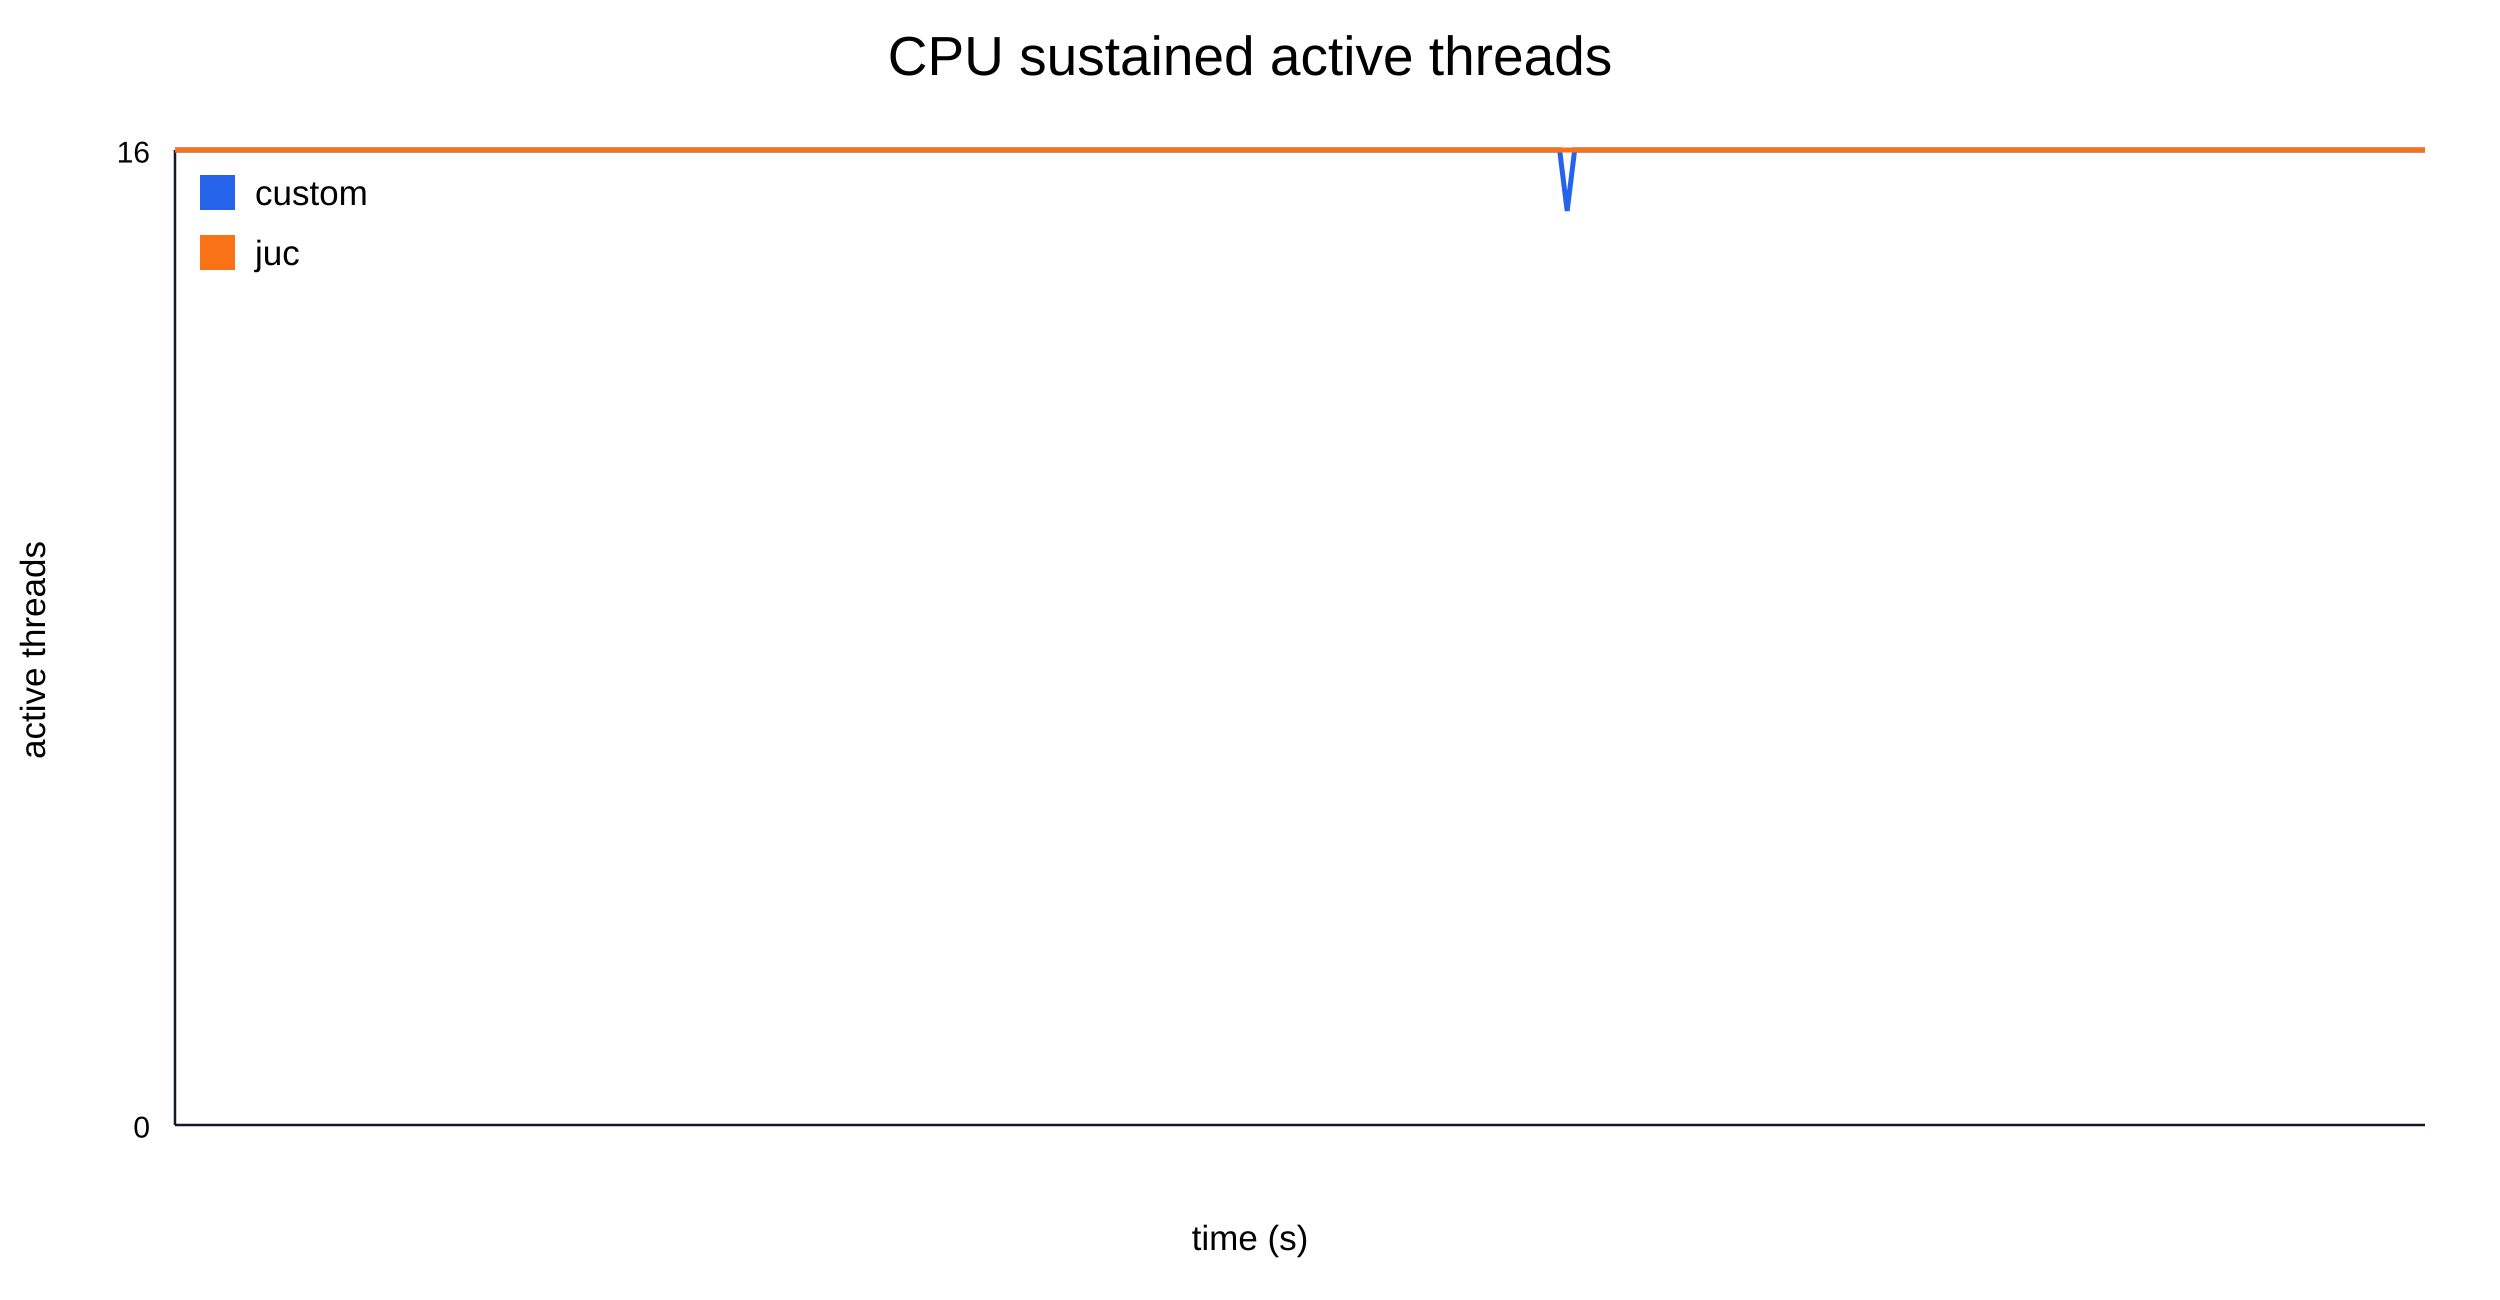
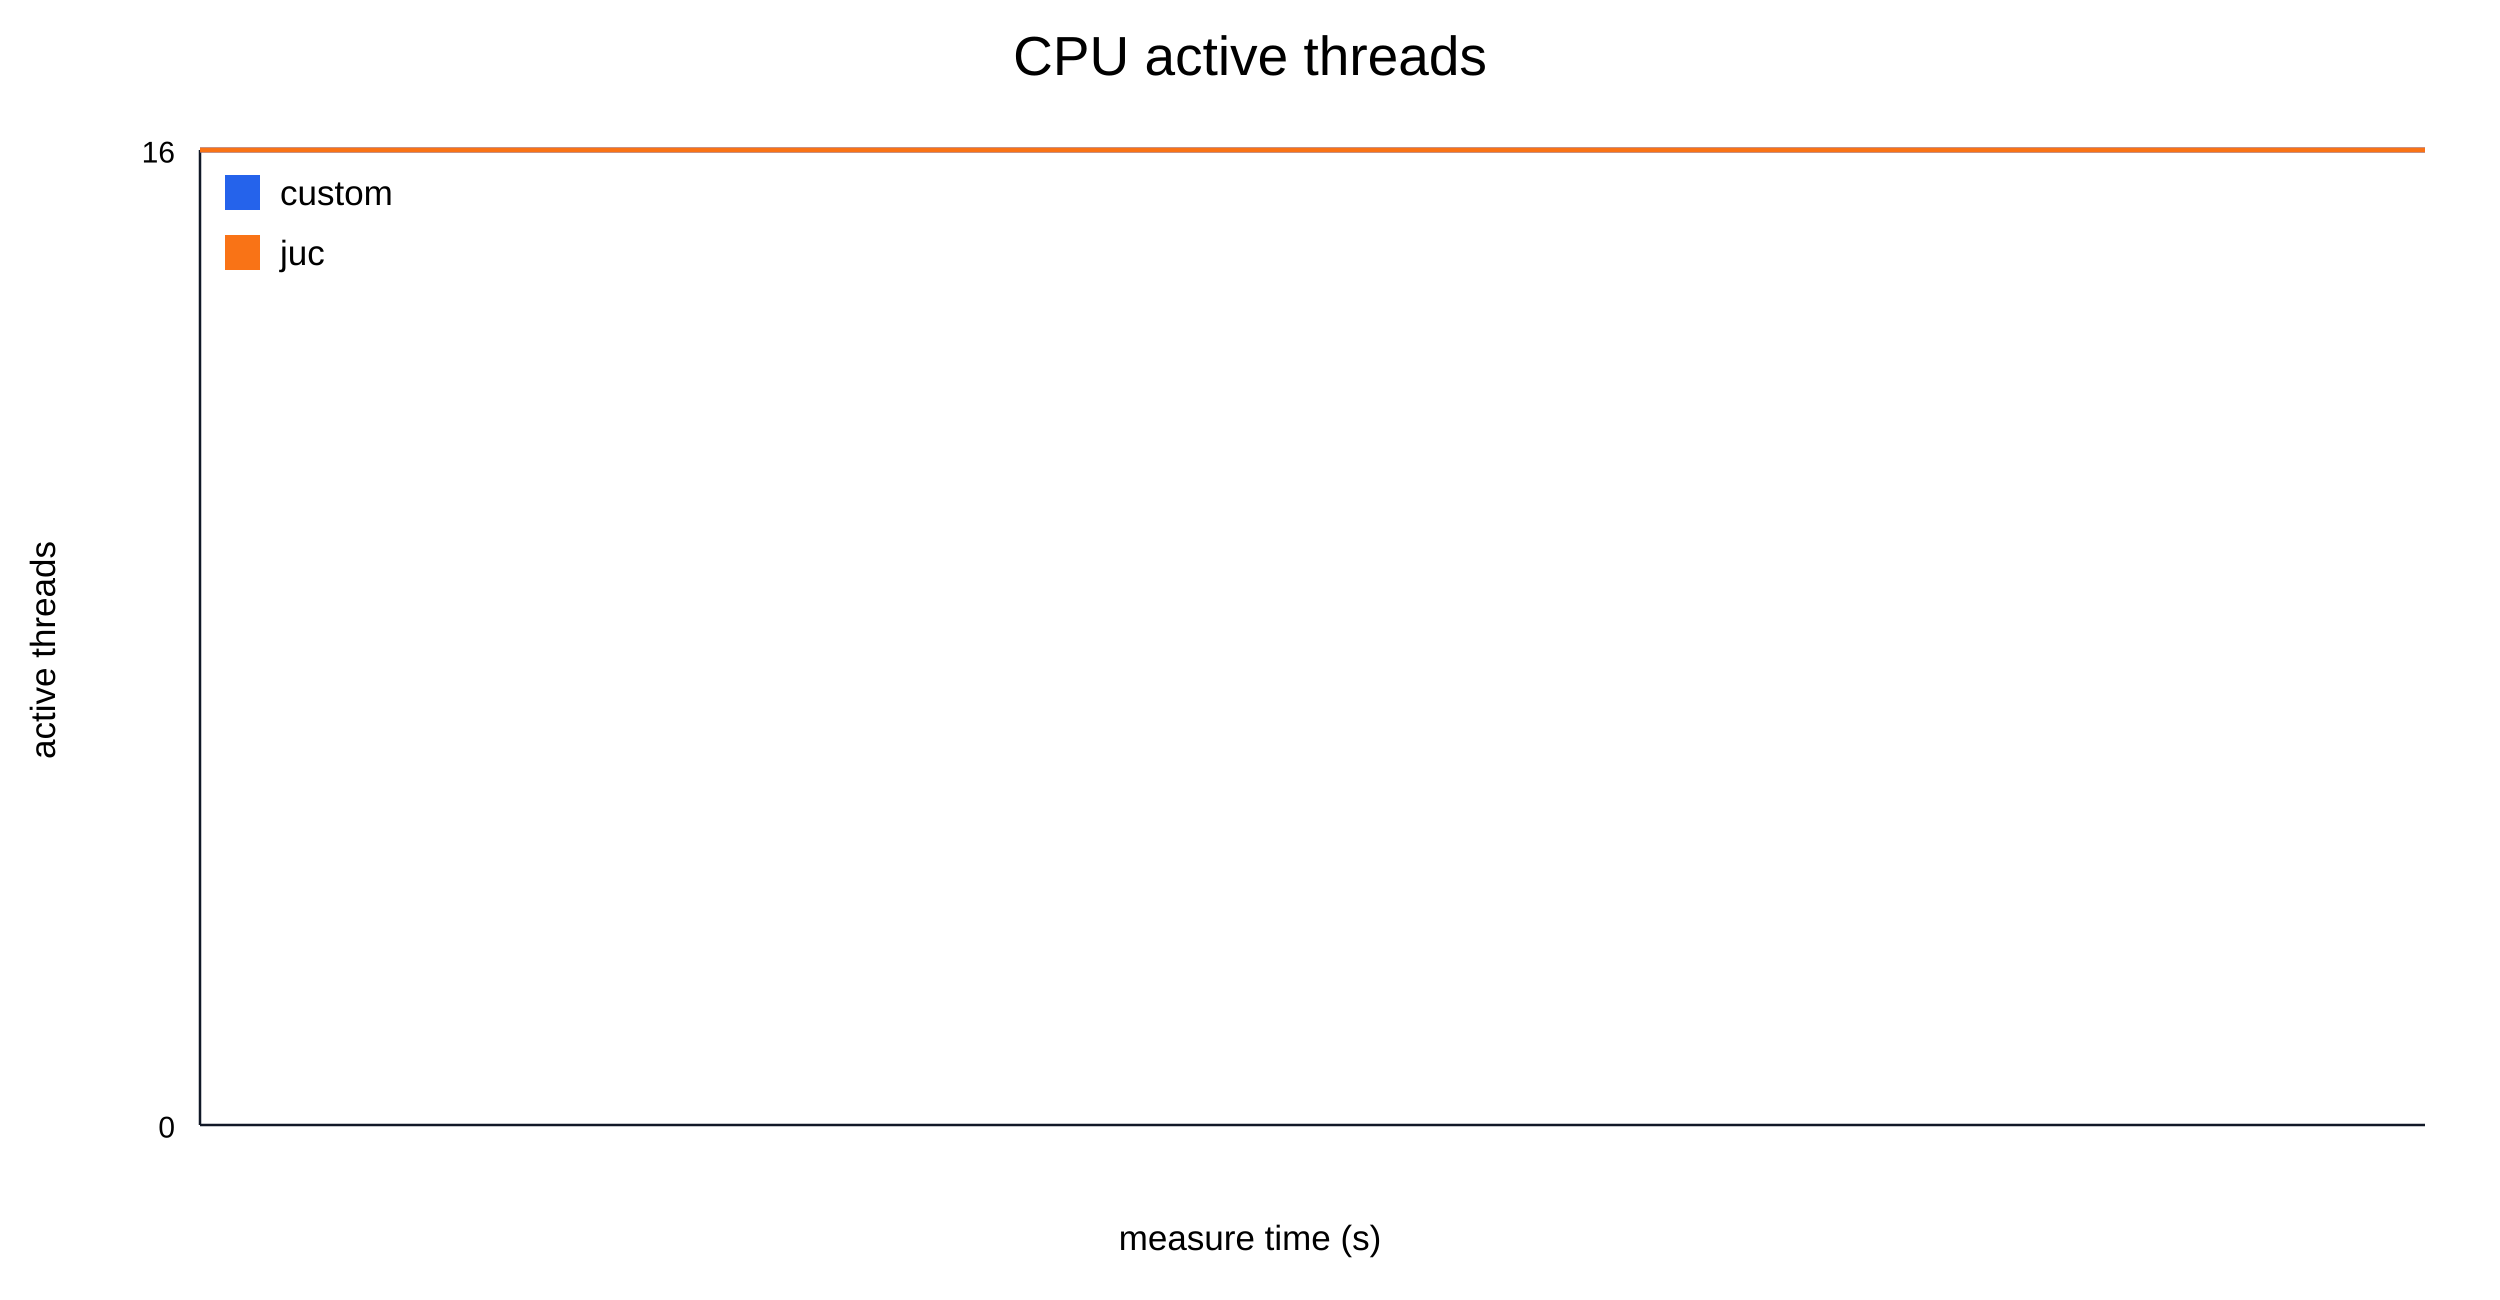
<svg xmlns="http://www.w3.org/2000/svg" width="1000" height="520" viewBox="0 0 1000 520">
  <rect width="100%" height="100%" fill="white" />
-   <text x="500.0" y="30" text-anchor="middle" font-size="22" font-family="Arial">CPU sustained active threads</text>
-   <line x1="70" y1="60" x2="70" y2="450" stroke="#111827" stroke-width="1" />
-   <line x1="70" y1="450" x2="970" y2="450" stroke="#111827" stroke-width="1" />
-   <text x="500.0" y="500" text-anchor="middle" font-size="14" font-family="Arial">time (s)</text>
-   <text x="18" y="260.0" text-anchor="middle" transform="rotate(-90 18 260.0)" font-size="14" font-family="Arial">active threads</text>
-   <text x="60" y="455" text-anchor="end" font-size="12" font-family="Arial">0</text>
-   <text x="60" y="65" text-anchor="end" font-size="12" font-family="Arial">16</text>
-   <polyline fill="none" stroke="#2563eb" stroke-width="2" points="70.00,60.00 73.01,60.00 76.02,60.00 79.03,60.00 82.04,60.00 85.05,60.00 88.06,60.00 91.07,60.00 94.08,60.00 97.09,60.00 100.10,60.00 103.11,60.00 106.12,60.00 109.13,60.00 112.14,60.00 115.15,60.00 118.16,60.00 121.17,60.00 124.18,60.00 127.19,60.00 130.20,60.00 133.21,60.00 136.22,60.00 139.23,60.00 142.24,60.00 145.25,60.00 148.26,60.00 151.27,60.00 154.28,60.00 157.29,60.00 160.30,60.00 163.31,60.00 166.32,60.00 169.33,60.00 172.34,60.00 175.35,60.00 178.36,60.00 181.37,60.00 184.38,60.00 187.39,60.00 190.40,60.00 193.41,60.00 196.42,60.00 199.43,60.00 202.44,60.00 205.45,60.00 208.46,60.00 211.47,60.00 214.48,60.00 217.49,60.00 220.50,60.00 223.51,60.00 226.52,60.00 229.53,60.00 232.54,60.00 235.55,60.00 238.56,60.00 241.57,60.00 244.58,60.00 247.59,60.00 250.60,60.00 253.61,60.00 256.62,60.00 259.63,60.00 262.64,60.00 265.65,60.00 268.66,60.00 271.67,60.00 274.68,60.00 277.69,60.00 280.70,60.00 283.71,60.00 286.72,60.00 289.73,60.00 292.74,60.00 295.75,60.00 298.76,60.00 301.77,60.00 304.78,60.00 307.79,60.00 310.80,60.00 313.81,60.00 316.82,60.00 319.83,60.00 322.84,60.00 325.85,60.00 328.86,60.00 331.87,60.00 334.88,60.00 337.89,60.00 340.90,60.00 343.91,60.00 346.92,60.00 349.93,60.00 352.94,60.00 355.95,60.00 358.96,60.00 361.97,60.00 364.98,60.00 367.99,60.00 371.00,60.00 374.01,60.00 377.02,60.00 380.03,60.00 383.04,60.00 386.05,60.00 389.06,60.00 392.07,60.00 395.08,60.00 398.09,60.00 401.10,60.00 404.11,60.00 407.12,60.00 410.13,60.00 413.14,60.00 416.15,60.00 419.16,60.00 422.17,60.00 425.18,60.00 428.19,60.00 431.20,60.00 434.21,60.00 437.22,60.00 440.23,60.00 443.24,60.00 446.25,60.00 449.26,60.00 452.27,60.00 455.28,60.00 458.29,60.00 461.30,60.00 464.31,60.00 467.32,60.00 470.33,60.00 473.34,60.00 476.35,60.00 479.36,60.00 482.37,60.00 485.38,60.00 488.39,60.00 491.40,60.00 494.41,60.00 497.42,60.00 500.43,60.00 503.44,60.00 506.45,60.00 509.46,60.00 512.47,60.00 515.48,60.00 518.49,60.00 521.51,60.00 524.52,60.00 527.53,60.00 530.54,60.00 533.55,60.00 536.56,60.00 539.57,60.00 542.58,60.00 545.59,60.00 548.60,60.00 551.61,60.00 554.62,60.00 557.63,60.00 560.64,60.00 563.65,60.00 566.66,60.00 569.67,60.00 572.68,60.00 575.69,60.00 578.70,60.00 581.71,60.00 584.72,60.00 587.73,60.00 590.74,60.00 593.75,60.00 596.76,60.00 599.77,60.00 602.78,60.00 605.79,60.00 608.80,60.00 611.81,60.00 614.82,60.00 617.83,60.00 620.84,60.00 623.85,60.00 626.86,84.38 629.87,60.00 632.88,60.00 635.89,60.00 638.90,60.00 641.91,60.00 644.92,60.00 647.93,60.00 650.94,60.00 653.95,60.00 656.96,60.00 659.97,60.00 662.98,60.00 665.99,60.00 669.00,60.00 672.01,60.00 675.02,60.00 678.03,60.00 681.04,60.00 684.05,60.00 687.06,60.00 690.07,60.00 693.08,60.00 696.09,60.00 699.10,60.00 702.11,60.00 705.12,60.00 708.13,60.00 711.14,60.00 714.15,60.00 717.16,60.00 720.17,60.00 723.18,60.00 726.19,60.00 729.20,60.00 732.21,60.00 735.22,60.00 738.23,60.00 741.24,60.00 744.25,60.00 747.26,60.00 750.27,60.00 753.28,60.00 756.29,60.00 759.30,60.00 762.31,60.00 765.32,60.00 768.33,60.00 771.34,60.00 774.35,60.00 777.36,60.00 780.37,60.00 783.38,60.00 786.39,60.00 789.40,60.00 792.41,60.00 795.42,60.00 798.43,60.00 801.44,60.00 804.45,60.00 807.46,60.00 810.47,60.00 813.48,60.00 816.49,60.00 819.50,60.00 822.51,60.00 825.52,60.00 828.53,60.00 831.54,60.00 834.55,60.00 837.56,60.00 840.57,60.00 843.58,60.00 846.59,60.00 849.60,60.00 852.61,60.00 855.62,60.00 858.63,60.00 861.64,60.00 864.65,60.00 867.66,60.00 870.67,60.00 873.68,60.00 876.69,60.00 879.70,60.00 882.71,60.00 885.72,60.00 888.73,60.00 891.74,60.00 894.75,60.00 897.76,60.00 900.77,60.00 903.78,60.00 906.79,60.00 909.80,60.00 912.81,60.00 915.82,60.00 918.83,60.00 921.84,60.00 924.85,60.00 927.86,60.00 930.87,60.00 933.88,60.00 936.89,60.00 939.90,60.00 942.91,60.00 945.92,60.00 948.93,60.00 951.94,60.00 954.95,60.00 957.96,60.00 960.97,60.00 963.98,60.00 966.99,60.00 970.00,60.00" />
-   <rect x="80" y="70" width="14" height="14" fill="#2563eb" />
-   <text x="102" y="82" font-size="14" font-family="Arial">custom</text>
-   <polyline fill="none" stroke="#f97316" stroke-width="2" points="70.00,60.00 73.01,60.00 76.02,60.00 79.03,60.00 82.04,60.00 85.05,60.00 88.06,60.00 91.07,60.00 94.08,60.00 97.09,60.00 100.10,60.00 103.11,60.00 106.12,60.00 109.13,60.00 112.14,60.00 115.15,60.00 118.16,60.00 121.17,60.00 124.18,60.00 127.19,60.00 130.20,60.00 133.21,60.00 136.22,60.00 139.23,60.00 142.24,60.00 145.25,60.00 148.26,60.00 151.27,60.00 154.28,60.00 157.29,60.00 160.30,60.00 163.31,60.00 166.32,60.00 169.33,60.00 172.34,60.00 175.35,60.00 178.36,60.00 181.37,60.00 184.38,60.00 187.39,60.00 190.40,60.00 193.41,60.00 196.42,60.00 199.43,60.00 202.44,60.00 205.45,60.00 208.46,60.00 211.47,60.00 214.48,60.00 217.49,60.00 220.50,60.00 223.51,60.00 226.52,60.00 229.53,60.00 232.54,60.00 235.55,60.00 238.56,60.00 241.57,60.00 244.58,60.00 247.59,60.00 250.60,60.00 253.61,60.00 256.62,60.00 259.63,60.00 262.64,60.00 265.65,60.00 268.66,60.00 271.67,60.00 274.68,60.00 277.69,60.00 280.70,60.00 283.71,60.00 286.72,60.00 289.73,60.00 292.74,60.00 295.75,60.00 298.76,60.00 301.77,60.00 304.78,60.00 307.79,60.00 310.80,60.00 313.81,60.00 316.82,60.00 319.83,60.00 322.84,60.00 325.85,60.00 328.86,60.00 331.87,60.00 334.88,60.00 337.89,60.00 340.90,60.00 343.91,60.00 346.92,60.00 349.93,60.00 352.94,60.00 355.95,60.00 358.96,60.00 361.97,60.00 364.98,60.00 367.99,60.00 371.00,60.00 374.01,60.00 377.02,60.00 380.03,60.00 383.04,60.00 386.05,60.00 389.06,60.00 392.07,60.00 395.08,60.00 398.09,60.00 401.10,60.00 404.11,60.00 407.12,60.00 410.13,60.00 413.14,60.00 416.15,60.00 419.16,60.00 422.17,60.00 425.18,60.00 428.19,60.00 431.20,60.00 434.21,60.00 437.22,60.00 440.23,60.00 443.24,60.00 446.25,60.00 449.26,60.00 452.27,60.00 455.28,60.00 458.29,60.00 461.30,60.00 464.31,60.00 467.32,60.00 470.33,60.00 473.34,60.00 476.35,60.00 479.36,60.00 482.37,60.00 485.38,60.00 488.39,60.00 491.40,60.00 494.41,60.00 497.42,60.00 500.43,60.00 503.44,60.00 506.45,60.00 509.46,60.00 512.47,60.00 515.48,60.00 518.49,60.00 521.51,60.00 524.52,60.00 527.53,60.00 530.54,60.00 533.55,60.00 536.56,60.00 539.57,60.00 542.58,60.00 545.59,60.00 548.60,60.00 551.61,60.00 554.62,60.00 557.63,60.00 560.64,60.00 563.65,60.00 566.66,60.00 569.67,60.00 572.68,60.00 575.69,60.00 578.70,60.00 581.71,60.00 584.72,60.00 587.73,60.00 590.74,60.00 593.75,60.00 596.76,60.00 599.77,60.00 602.78,60.00 605.79,60.00 608.80,60.00 611.81,60.00 614.82,60.00 617.83,60.00 620.84,60.00 623.85,60.00 626.86,60.00 629.87,60.00 632.88,60.00 635.89,60.00 638.90,60.00 641.91,60.00 644.92,60.00 647.93,60.00 650.94,60.00 653.95,60.00 656.96,60.00 659.97,60.00 662.98,60.00 665.99,60.00 669.00,60.00 672.01,60.00 675.02,60.00 678.03,60.00 681.04,60.00 684.05,60.00 687.06,60.00 690.07,60.00 693.08,60.00 696.09,60.00 699.10,60.00 702.11,60.00 705.12,60.00 708.13,60.00 711.14,60.00 714.15,60.00 717.16,60.00 720.17,60.00 723.18,60.00 726.19,60.00 729.20,60.00 732.21,60.00 735.22,60.00 738.23,60.00 741.24,60.00 744.25,60.00 747.26,60.00 750.27,60.00 753.28,60.00 756.29,60.00 759.30,60.00 762.31,60.00 765.32,60.00 768.33,60.00 771.34,60.00 774.35,60.00 777.36,60.00 780.37,60.00 783.38,60.00 786.39,60.00 789.40,60.00 792.41,60.00 795.42,60.00 798.43,60.00 801.44,60.00 804.45,60.00 807.46,60.00 810.47,60.00 813.48,60.00 816.49,60.00 819.50,60.00 822.51,60.00 825.52,60.00 828.53,60.00 831.54,60.00 834.55,60.00 837.56,60.00 840.57,60.00 843.58,60.00 846.59,60.00 849.60,60.00 852.61,60.00 855.62,60.00 858.63,60.00 861.64,60.00 864.65,60.00 867.66,60.00 870.67,60.00 873.68,60.00 876.69,60.00 879.70,60.00 882.71,60.00 885.72,60.00 888.73,60.00 891.74,60.00 894.75,60.00 897.76,60.00 900.77,60.00 903.78,60.00 906.79,60.00 909.80,60.00 912.81,60.00 915.82,60.00 918.83,60.00 921.84,60.00 924.85,60.00 927.86,60.00 930.87,60.00 933.88,60.00 936.89,60.00 939.90,60.00 942.91,60.00 945.92,60.00 948.93,60.00 951.94,60.00 954.95,60.00 957.96,60.00 960.97,60.00 963.98,60.00 966.99,60.00 970.00,60.00" />
-   <rect x="80" y="94" width="14" height="14" fill="#f97316" />
-   <text x="102" y="106" font-size="14" font-family="Arial">juc</text>
+   <text x="500.0" y="30" text-anchor="middle" font-size="22" font-family="Arial">CPU active threads</text>
+   <line x1="80" y1="60" x2="80" y2="450" stroke="#111827" stroke-width="1" />
+   <line x1="80" y1="450" x2="970" y2="450" stroke="#111827" stroke-width="1" />
+   <text x="500.0" y="500" text-anchor="middle" font-size="14" font-family="Arial">measure time (s)</text>
+   <text x="22" y="260.0" text-anchor="middle" transform="rotate(-90 22 260.0)" font-size="14" font-family="Arial">active threads</text>
+   <text x="70" y="455" text-anchor="end" font-size="12" font-family="Arial">0</text>
+   <text x="70" y="65" text-anchor="end" font-size="12" font-family="Arial">16</text>
+   <polyline fill="none" stroke="#2563eb" stroke-width="2" points="80.00,60.00 302.50,60.00 525.00,60.00 747.50,60.00 970.00,60.00" />
+   <rect x="90" y="70" width="14" height="14" fill="#2563eb" />
+   <text x="112" y="82" font-size="14" font-family="Arial">custom</text>
+   <polyline fill="none" stroke="#f97316" stroke-width="2" points="80.00,60.00 302.50,60.00 525.00,60.00 747.50,60.00 970.00,60.00" />
+   <rect x="90" y="94" width="14" height="14" fill="#f97316" />
+   <text x="112" y="106" font-size="14" font-family="Arial">juc</text>
</svg>
